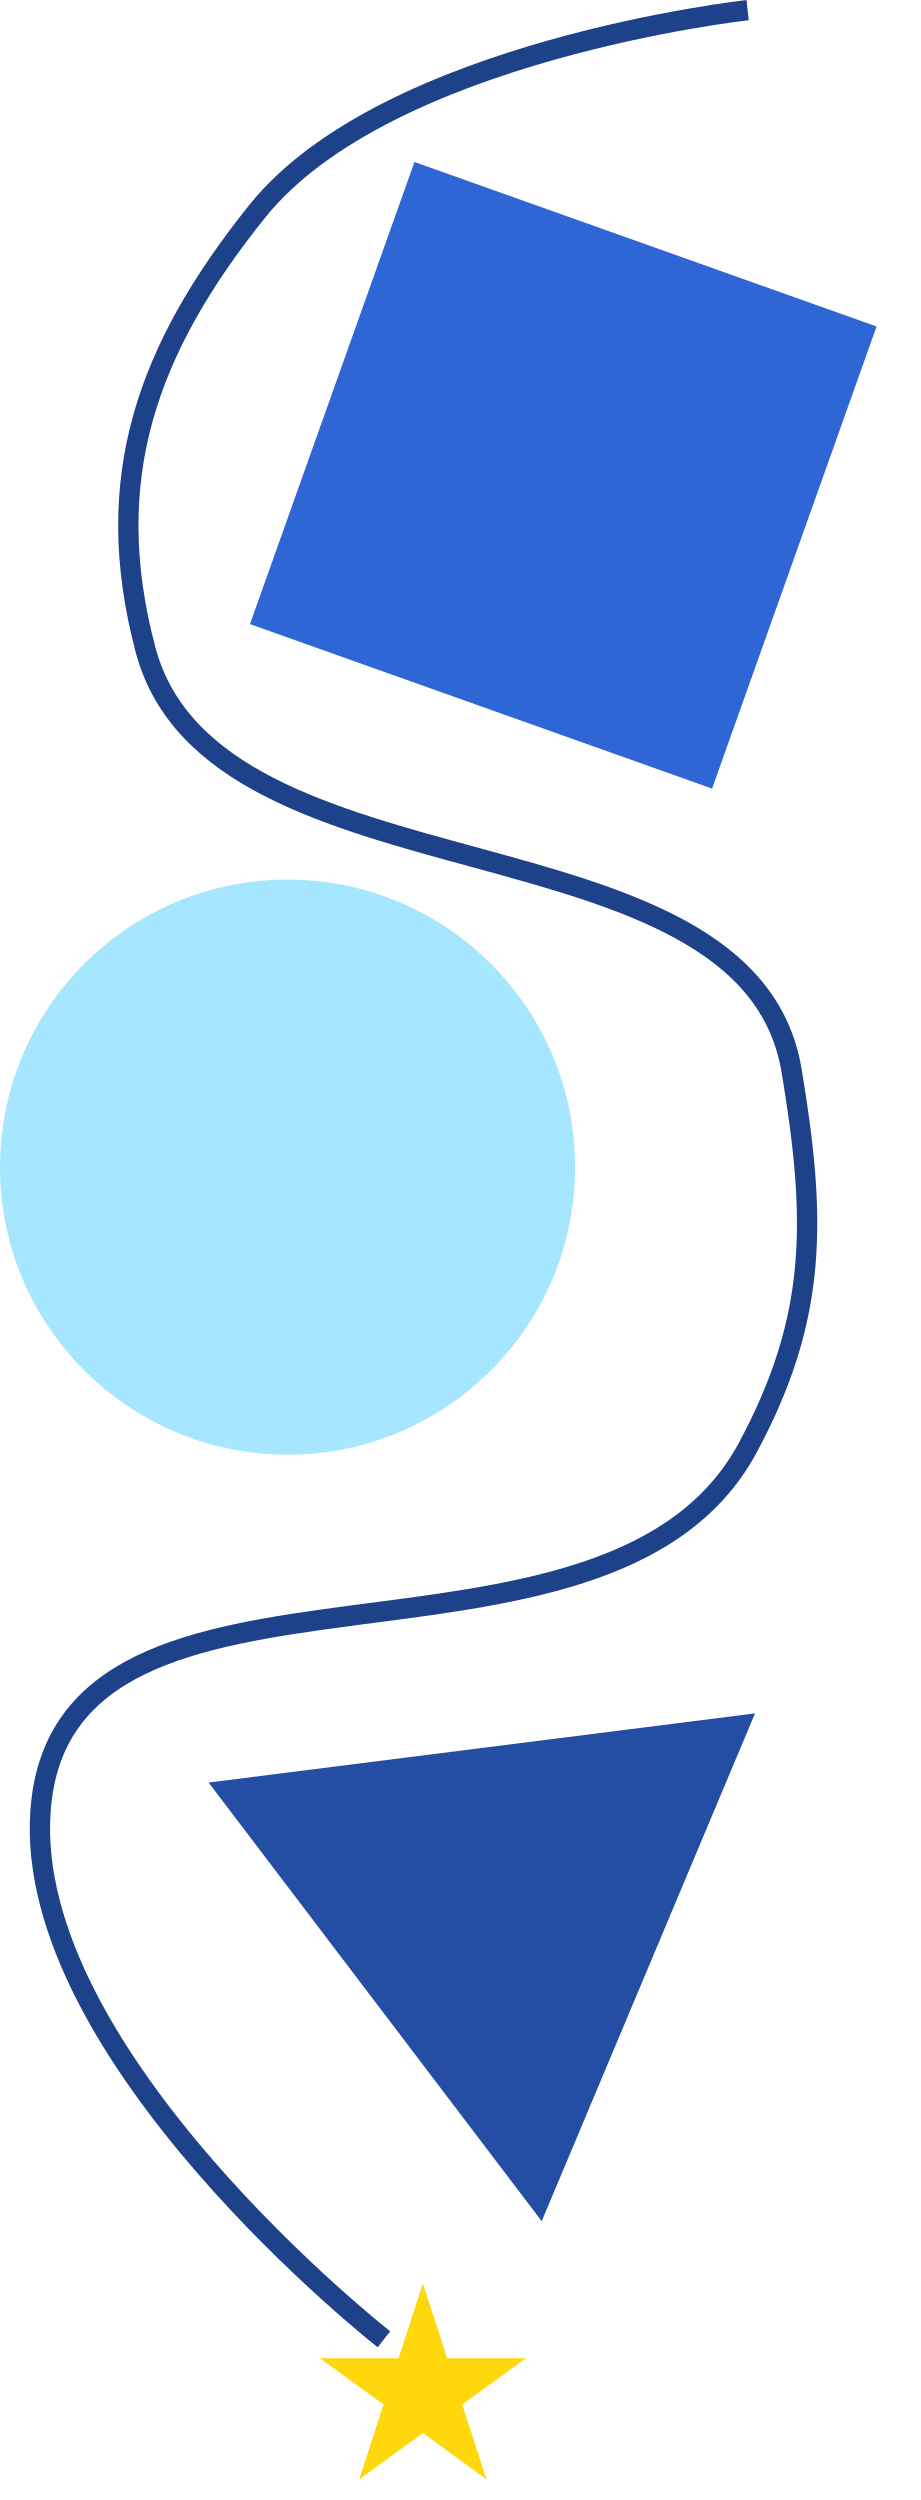
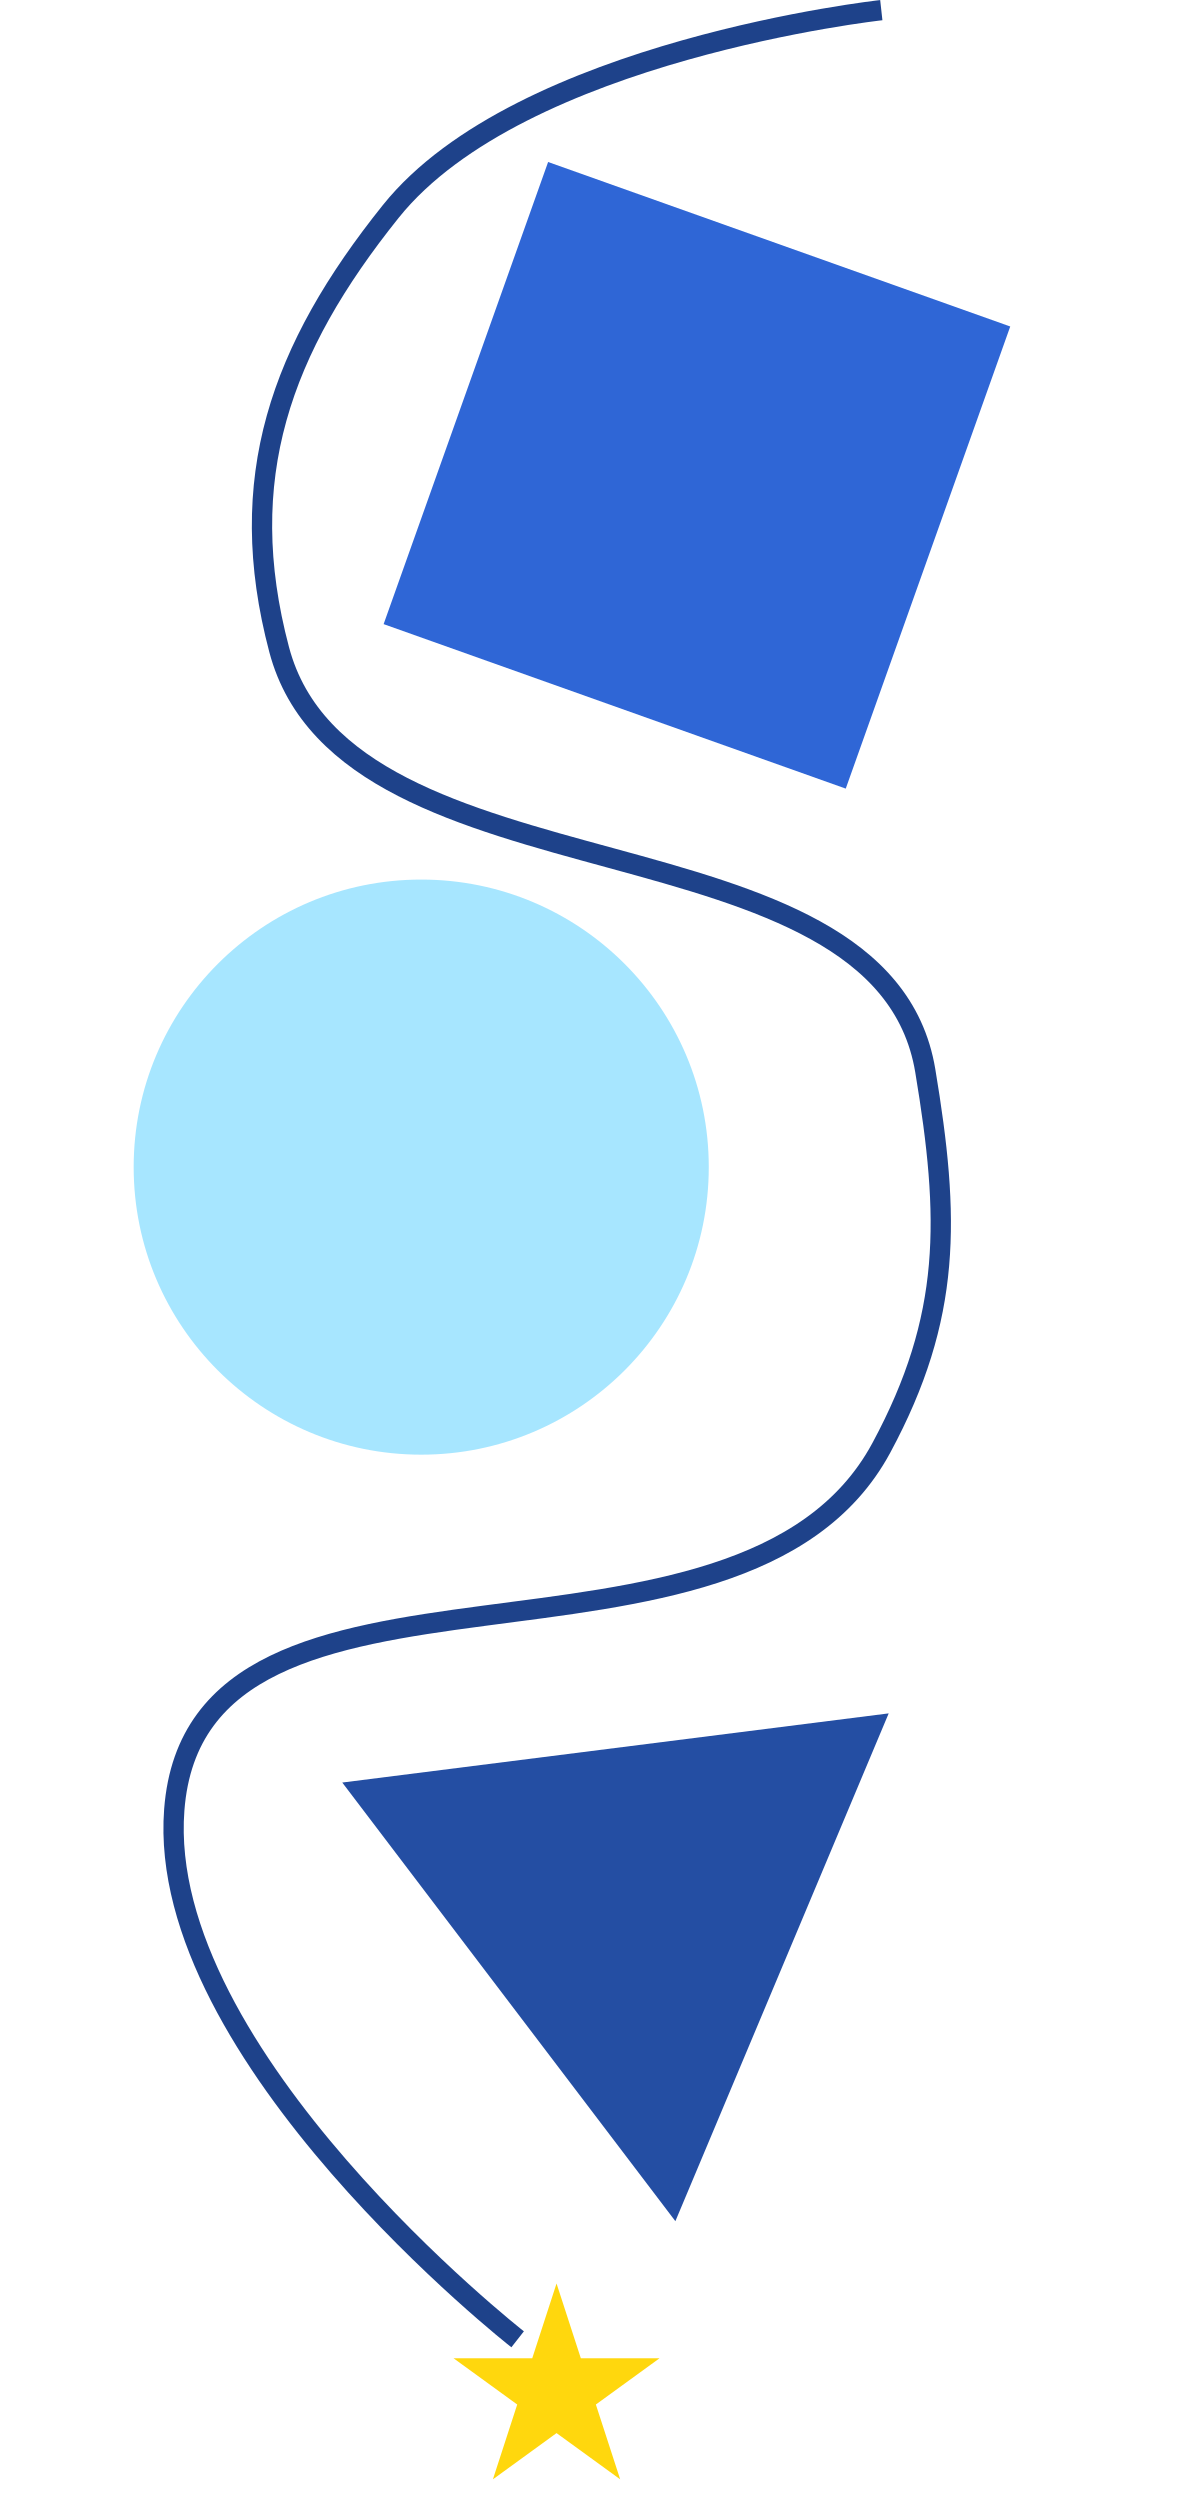
- <svg xmlns="http://www.w3.org/2000/svg" width="272" height="739" viewBox="0 0 272 739" fill="none">
+ <svg xmlns="http://www.w3.org/2000/svg" width="380" height="800" viewBox="0 0 272 739" fill="none">
  <path d="M113.5 691.5C113.5 691.5 6.472 607.636 12 535C18.674 447.306 179.271 505.417 221 428C241.925 389.179 241.234 360.004 234 316.5C221.091 238.864 63.136 268.083 43 192C29.647 141.548 43.367 103.229 76 62.5C114.272 14.733 221 3 221 3" stroke="#1E428A" stroke-width="6" />
  <g>
    <animateTransform attributeName="transform" type="translate" values="0 0; 40 0; 0 0; -40 0; 0 0" dur="5s" repeatCount="indefinite" additive="sum" />
    <animateTransform attributeName="transform" type="translate" values="0 0; 0 30; 0 0; 0 -30; 0 0" dur="3.5s" repeatCount="indefinite" additive="sum" />
    <circle cx="85" cy="345" r="85" fill="#A7E6FF">
      <animateTransform attributeName="transform" type="rotate" from="0 85 345" to="360 85 345" dur="6s" repeatCount="indefinite" />
    </circle>
  </g>
  <path d="M125 675L132.184 697.111H155.434L136.625 710.777L143.809 732.889L125 719.223L106.191 732.889L113.375 710.777L94.566 697.111H117.816L125 675Z" fill="#FFD70D">
    <animateTransform attributeName="transform" type="rotate" from="0 125 703.944" to="-360 125 703.944" dur="6s" repeatCount="indefinite" />
  </path>
  <rect x="122.51" y="47.886" width="145" height="145" transform="rotate(19.5932 122.51 47.8858)" fill="#2F66D6">
    <animateTransform attributeName="transform" type="rotate" from="19.593 195.01 120.386" to="379.593 195.01 120.386" dur="8s" repeatCount="indefinite" additive="replace" />
  </rect>
  <path d="M61.661 526.918L223.185 506.475L160.128 656.581L61.661 526.918Z" fill="#244EA3">
    <animateTransform attributeName="transform" type="rotate" from="0 148.349 563.325" to="-360 148.349 563.325" dur="8s" repeatCount="indefinite" />
  </path>
</svg>
